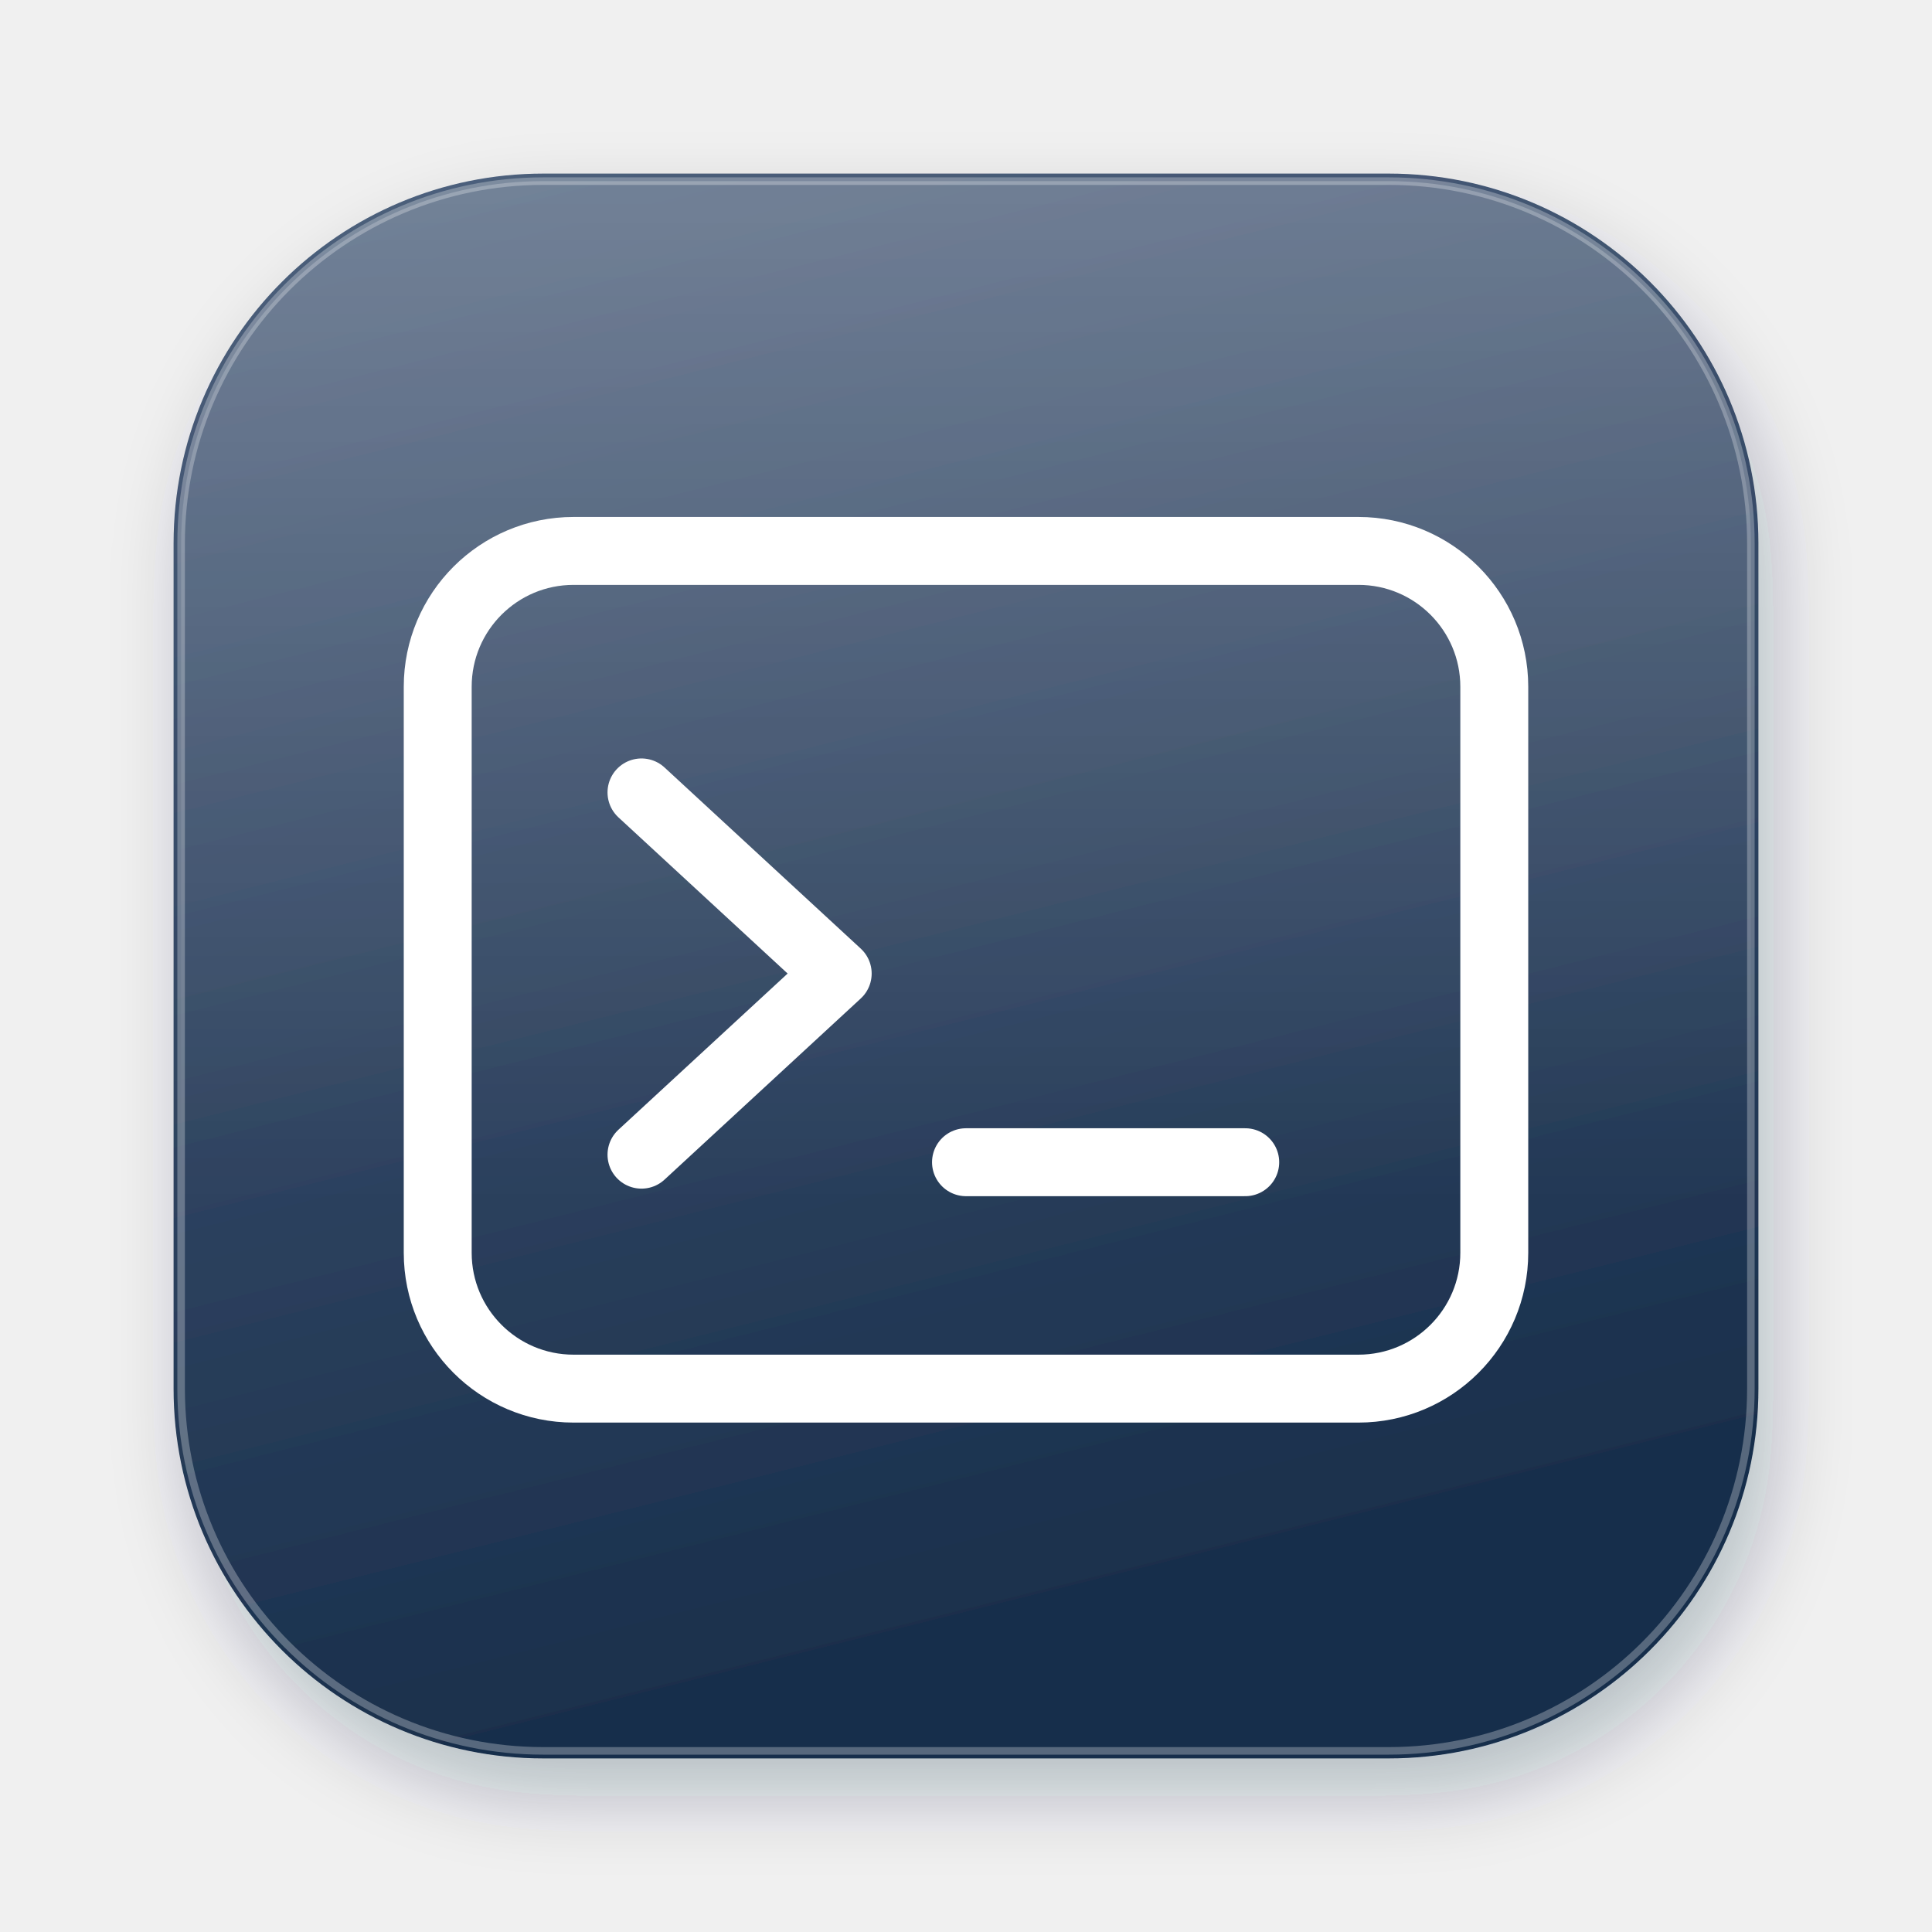
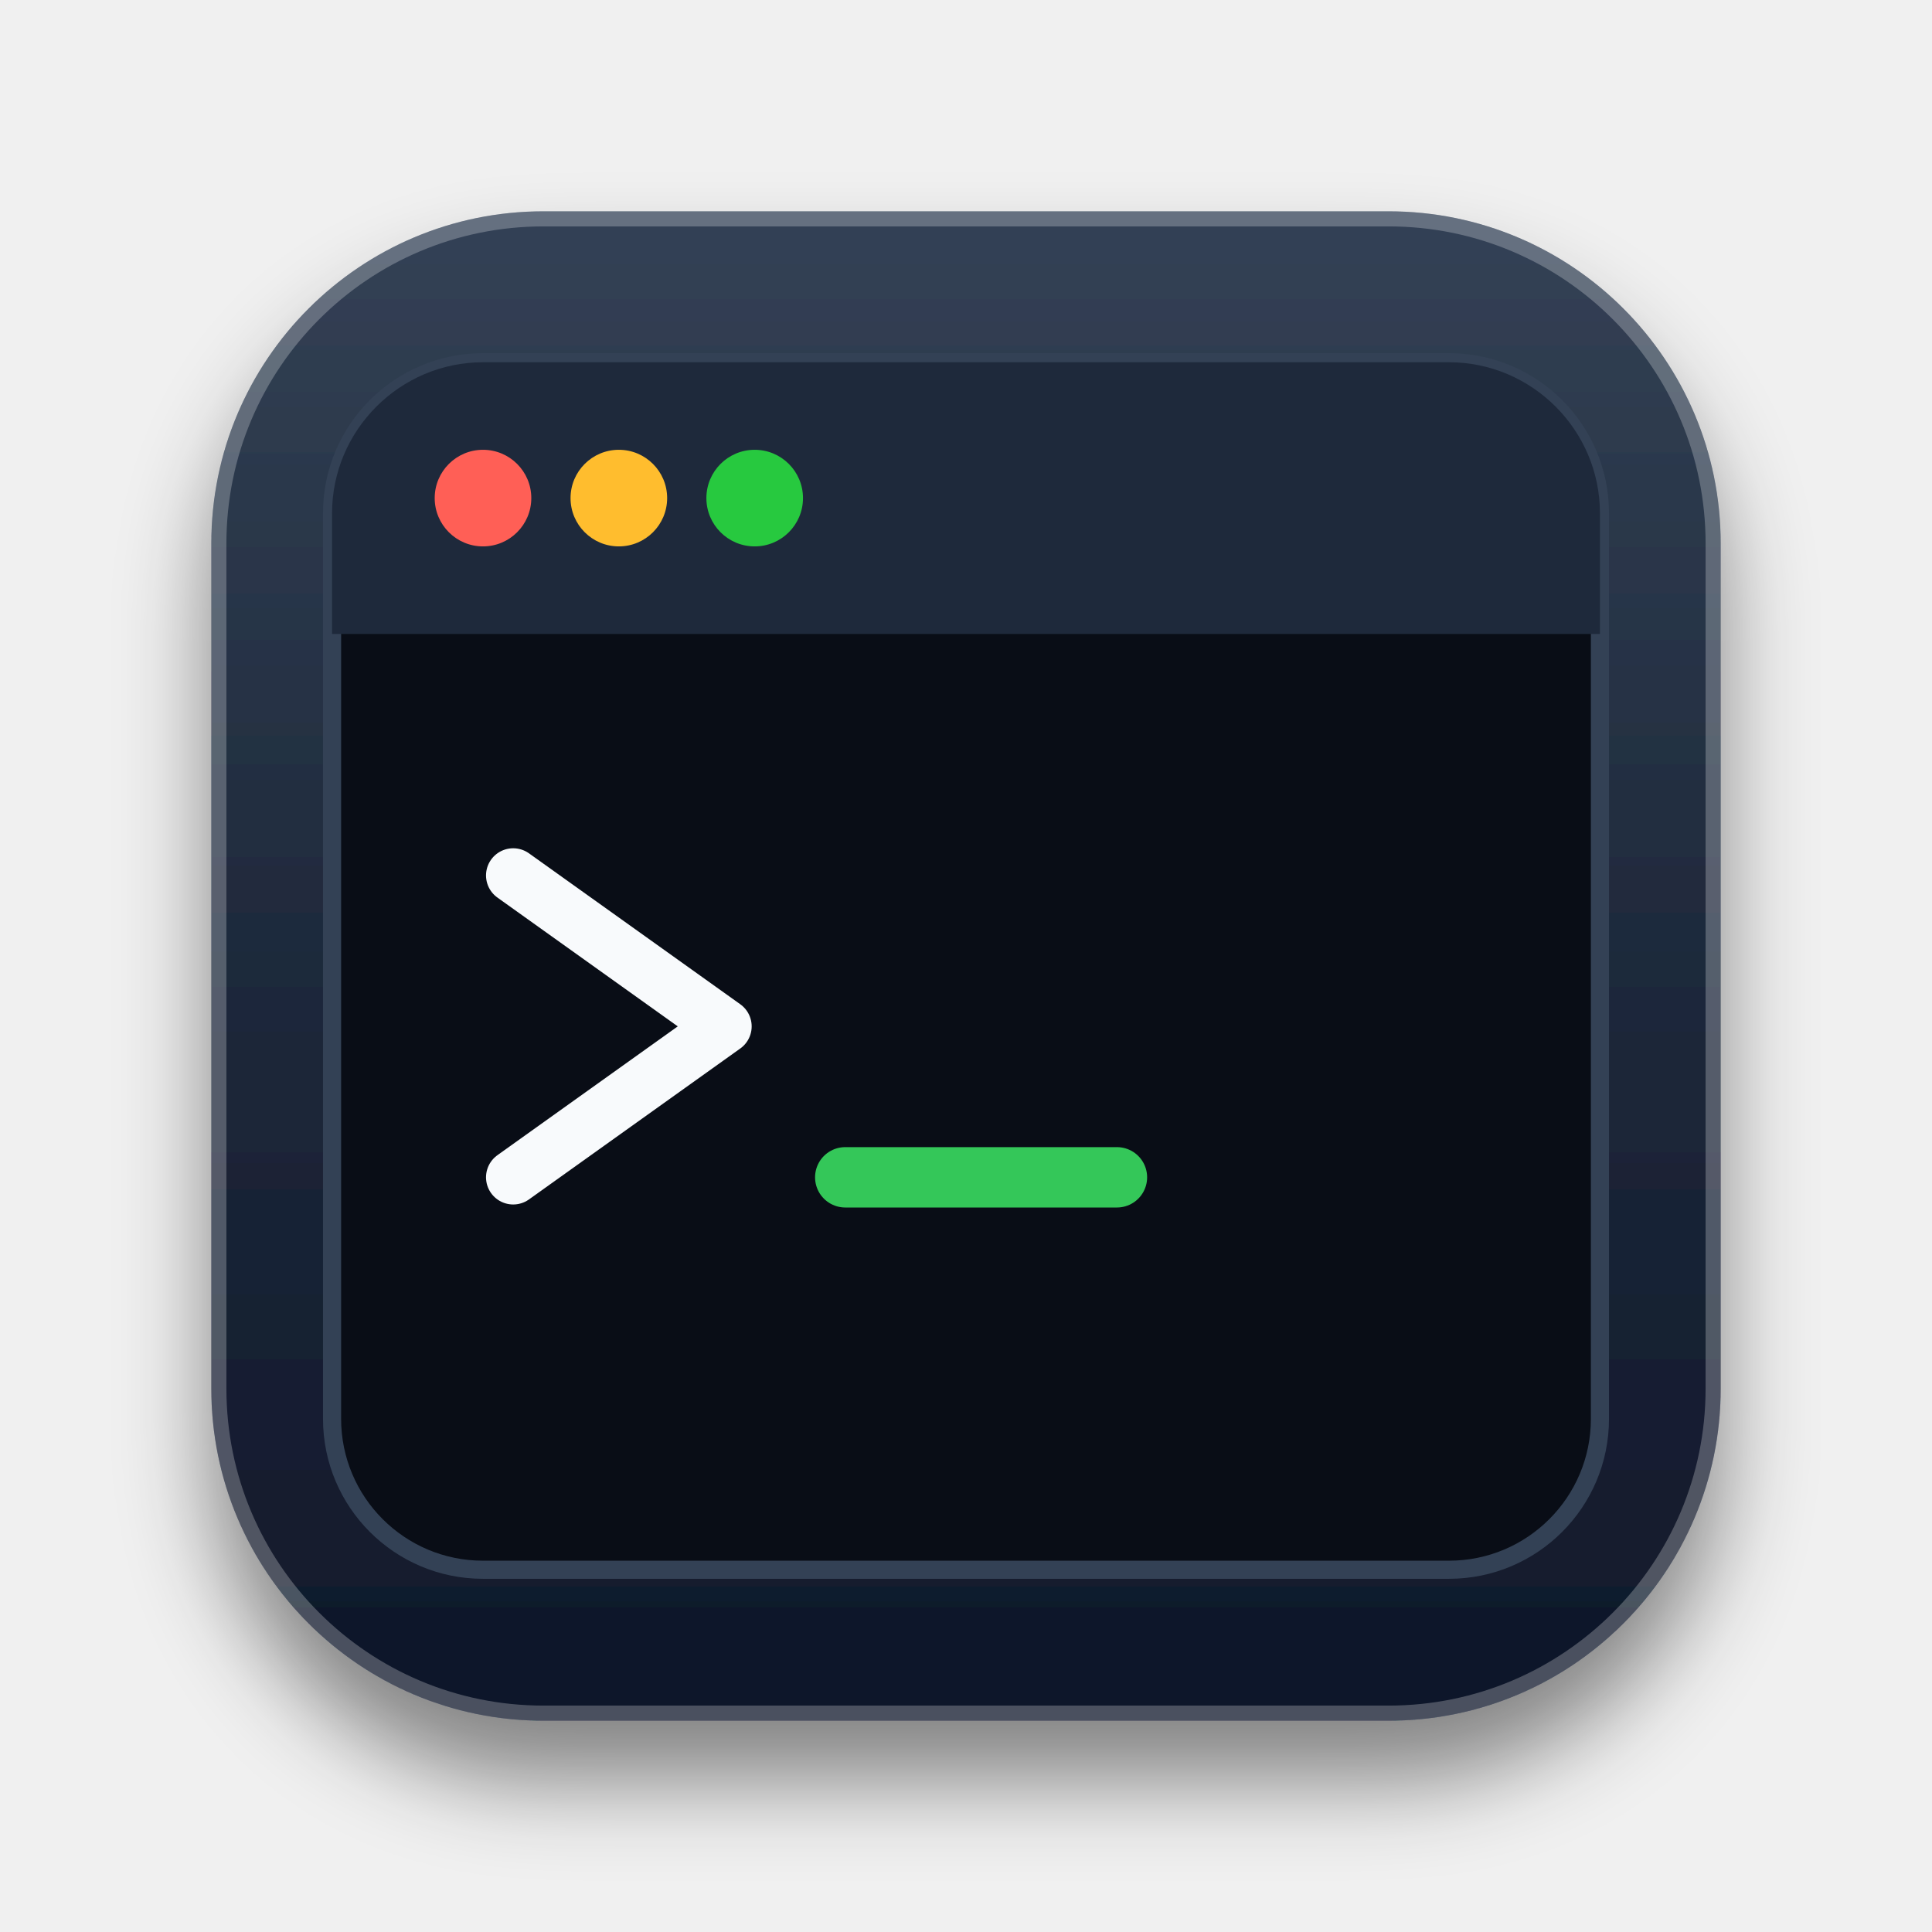
- <svg xmlns="http://www.w3.org/2000/svg" viewBox="0 0 256 256">
+ <svg xmlns="http://www.w3.org/2000/svg" viewBox="0 0 128 128" width="128" height="128">
  <defs>
-     <linearGradient id="tile" x2=".25" y2="1">
-       <stop stop-color="#4e617d" />
-       <stop offset="1" stop-color="#182e4b" />
+     <linearGradient id="termBg" x1="0%" y1="0%" x2="0%" y2="100%">
+       <stop offset="0%" stop-color="#334155" />
+       <stop offset="50%" stop-color="#1e293b" />
+       <stop offset="100%" stop-color="#0f172a" />
    </linearGradient>
-     <linearGradient id="shine" x2="0" y2="1">
-       <stop stop-color="white" stop-opacity=".22" />
-       <stop offset=".65" stop-color="white" stop-opacity="0" />
-     </linearGradient>
-     <filter id="shadow" x="-.2" y="-.2" width="1.4" height="1.5">
-       <feDropShadow dy="5" stdDeviation="5" flood-color="#17263b" flood-opacity=".24" />
+     <filter id="termShadow" x="-10%" y="-10%" width="120%" height="125%">
+       <feDropShadow dx="0" dy="4" stdDeviation="3" flood-color="#000000" flood-opacity="0.45" />
    </filter>
  </defs>
-   <rect x="23" y="23" width="210" height="210" rx="49" fill="url(#tile)" filter="url(#shadow)" />
-   <rect x="24" y="24" width="208" height="208" rx="48" fill="url(#shine)" stroke="white" stroke-opacity=".28" />
-   <g fill="none" stroke="#fff" stroke-width="9" stroke-linejoin="round" stroke-linecap="round">
-     <rect x="58" y="73" width="140" height="111" rx="18" />
-     <path d="m85 105 26 24-26 24M128 154h37" />
-   </g>
+   <rect x="14" y="14" width="100" height="100" rx="22" fill="url(#termBg)" filter="url(#termShadow)" />
+   <rect x="14.5" y="14.5" width="99" height="99" rx="21.5" fill="none" stroke="rgba(255,255,255,0.25)" stroke-width="1" />
+   <rect x="22" y="24" width="84" height="80" rx="10" fill="#090d16" stroke="#334155" stroke-width="1.2" />
+   <path d="M 22 34 C 22 28.5, 26.5 24, 32 24 L 96 24 C 101.5 24, 106 28.5, 106 34 L 106 42 L 22 42 Z" fill="#1e293b" />
+   <circle cx="32" cy="33" r="3.2" fill="#ff5f56" />
+   <circle cx="41" cy="33" r="3.2" fill="#ffbd2e" />
+   <circle cx="50" cy="33" r="3.2" fill="#27c93f" />
+   <path d="M 34 58 L 48 68 L 34 78" fill="none" stroke="#f8fafc" stroke-width="3.6" stroke-linecap="round" stroke-linejoin="round" />
+   <line x1="56" y1="78" x2="74" y2="78" stroke="#34c759" stroke-width="4" stroke-linecap="round" />
</svg>
